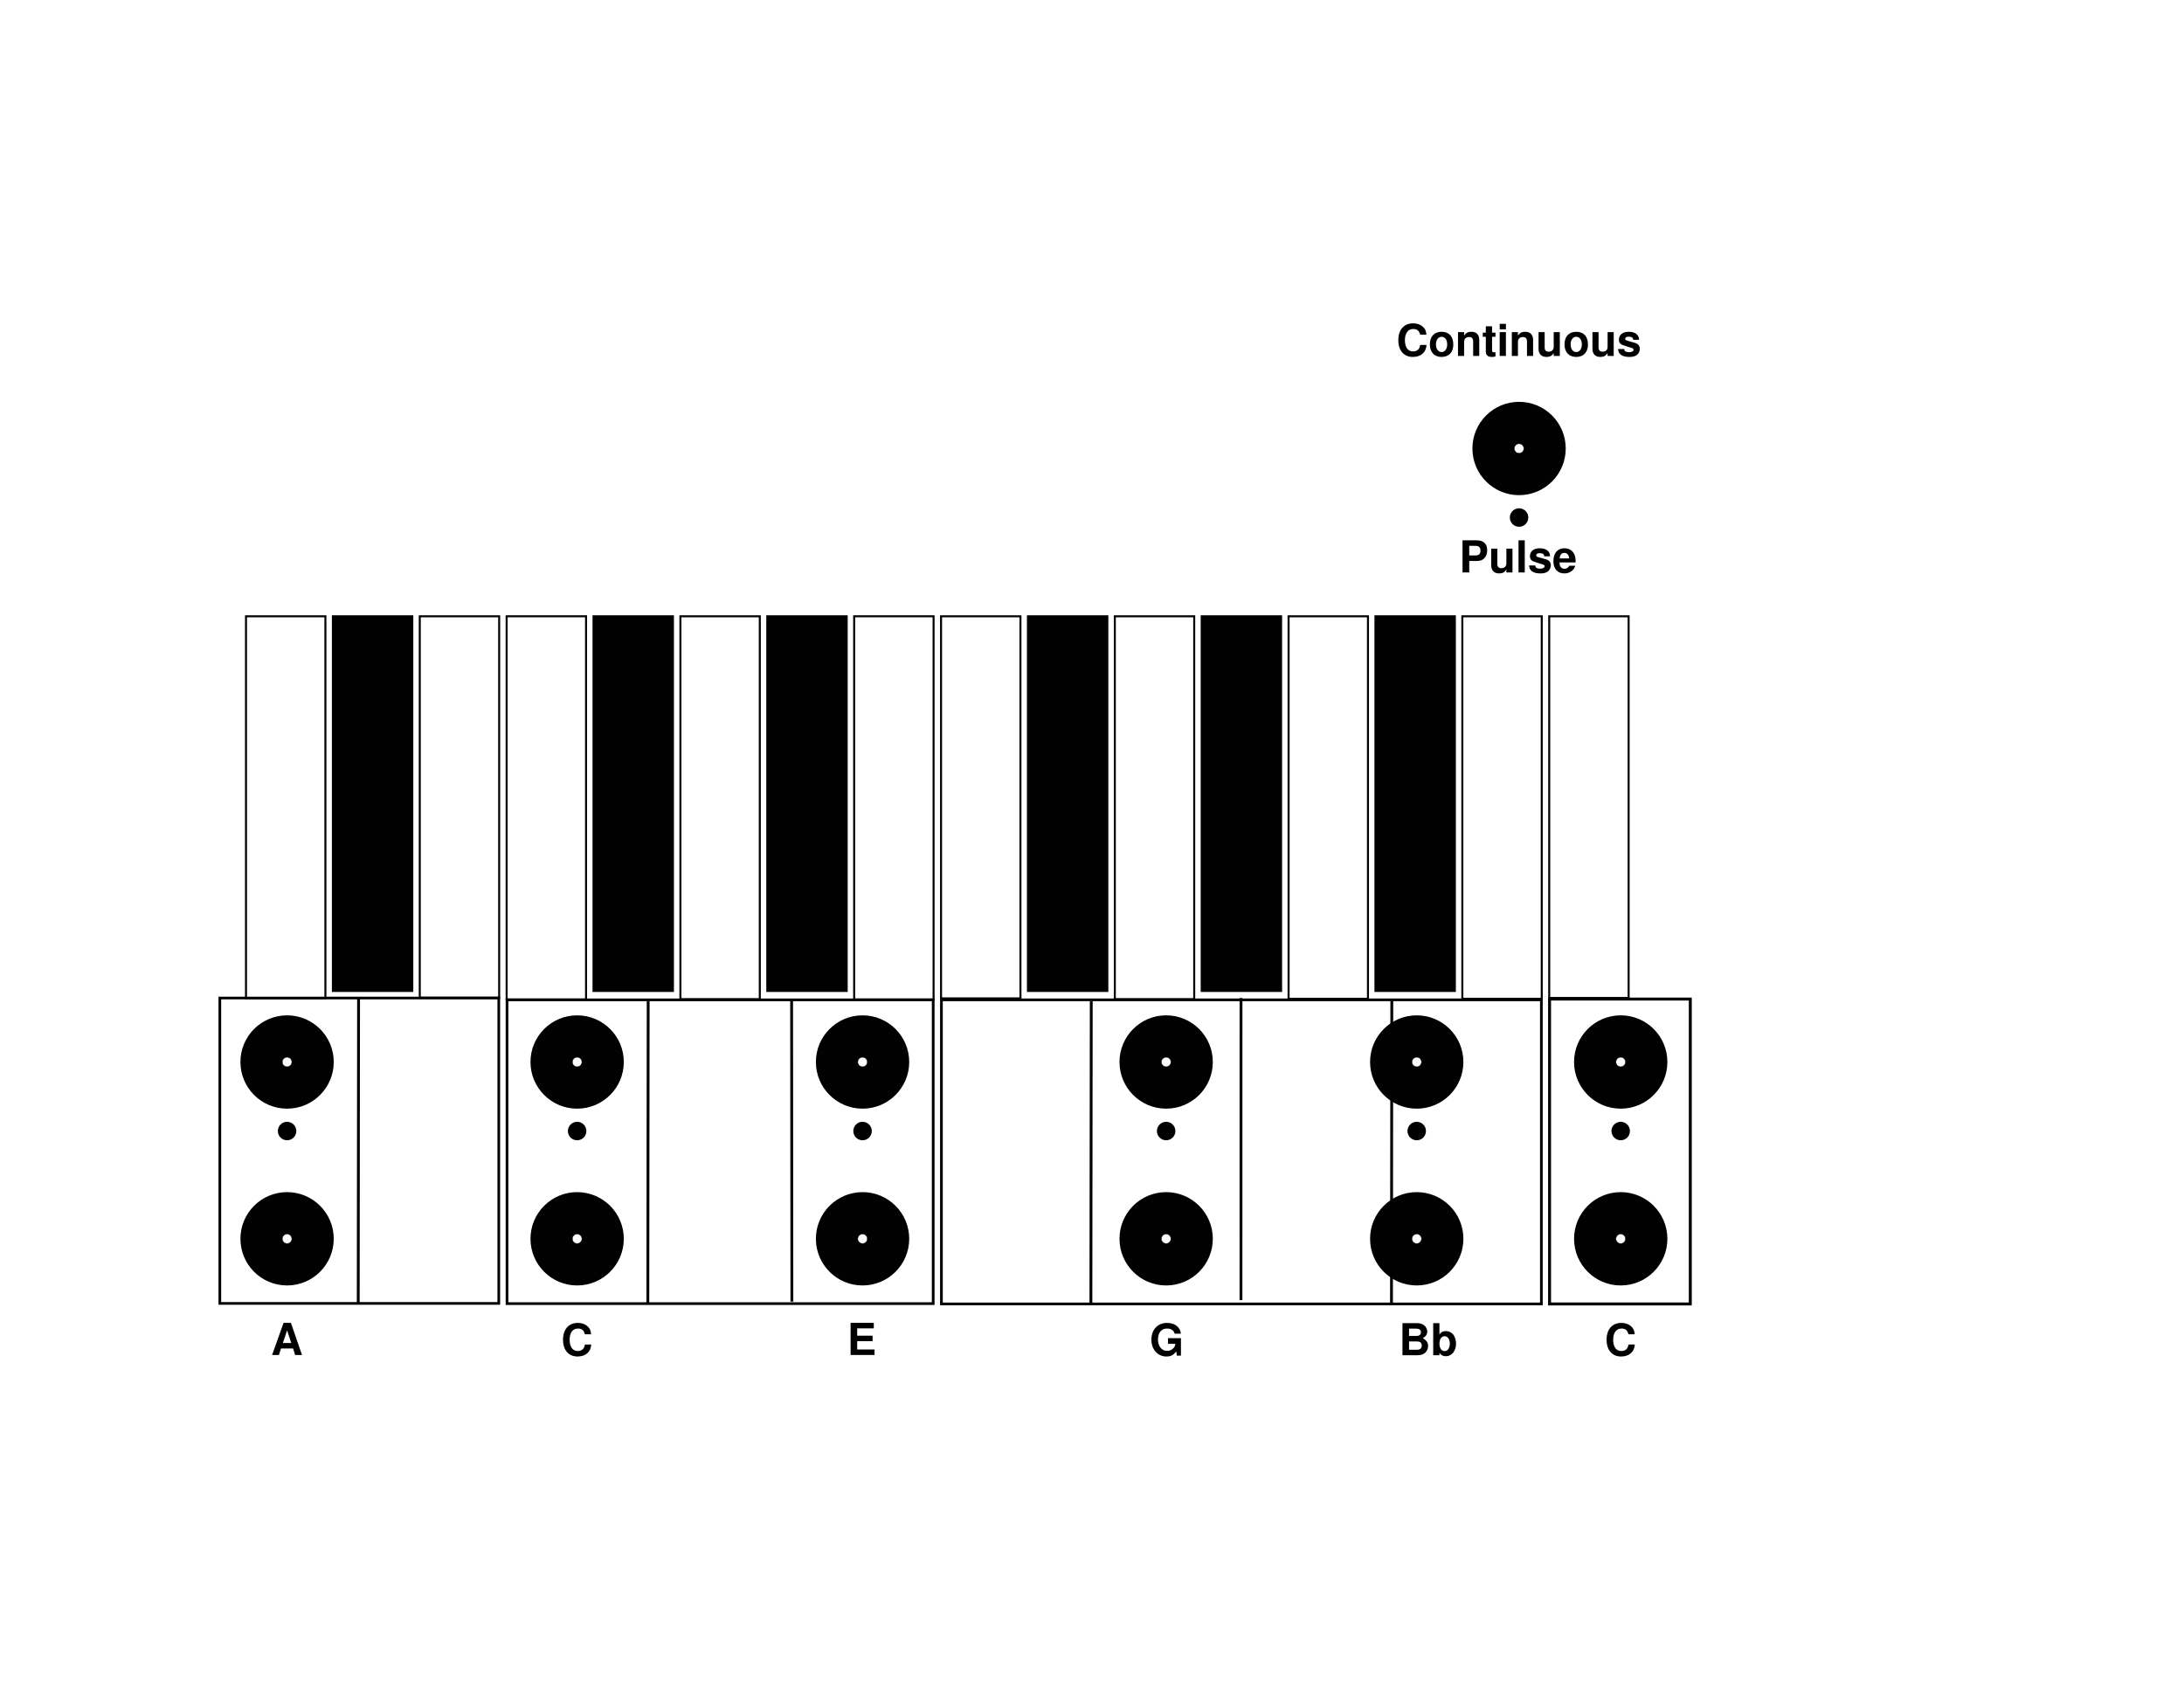
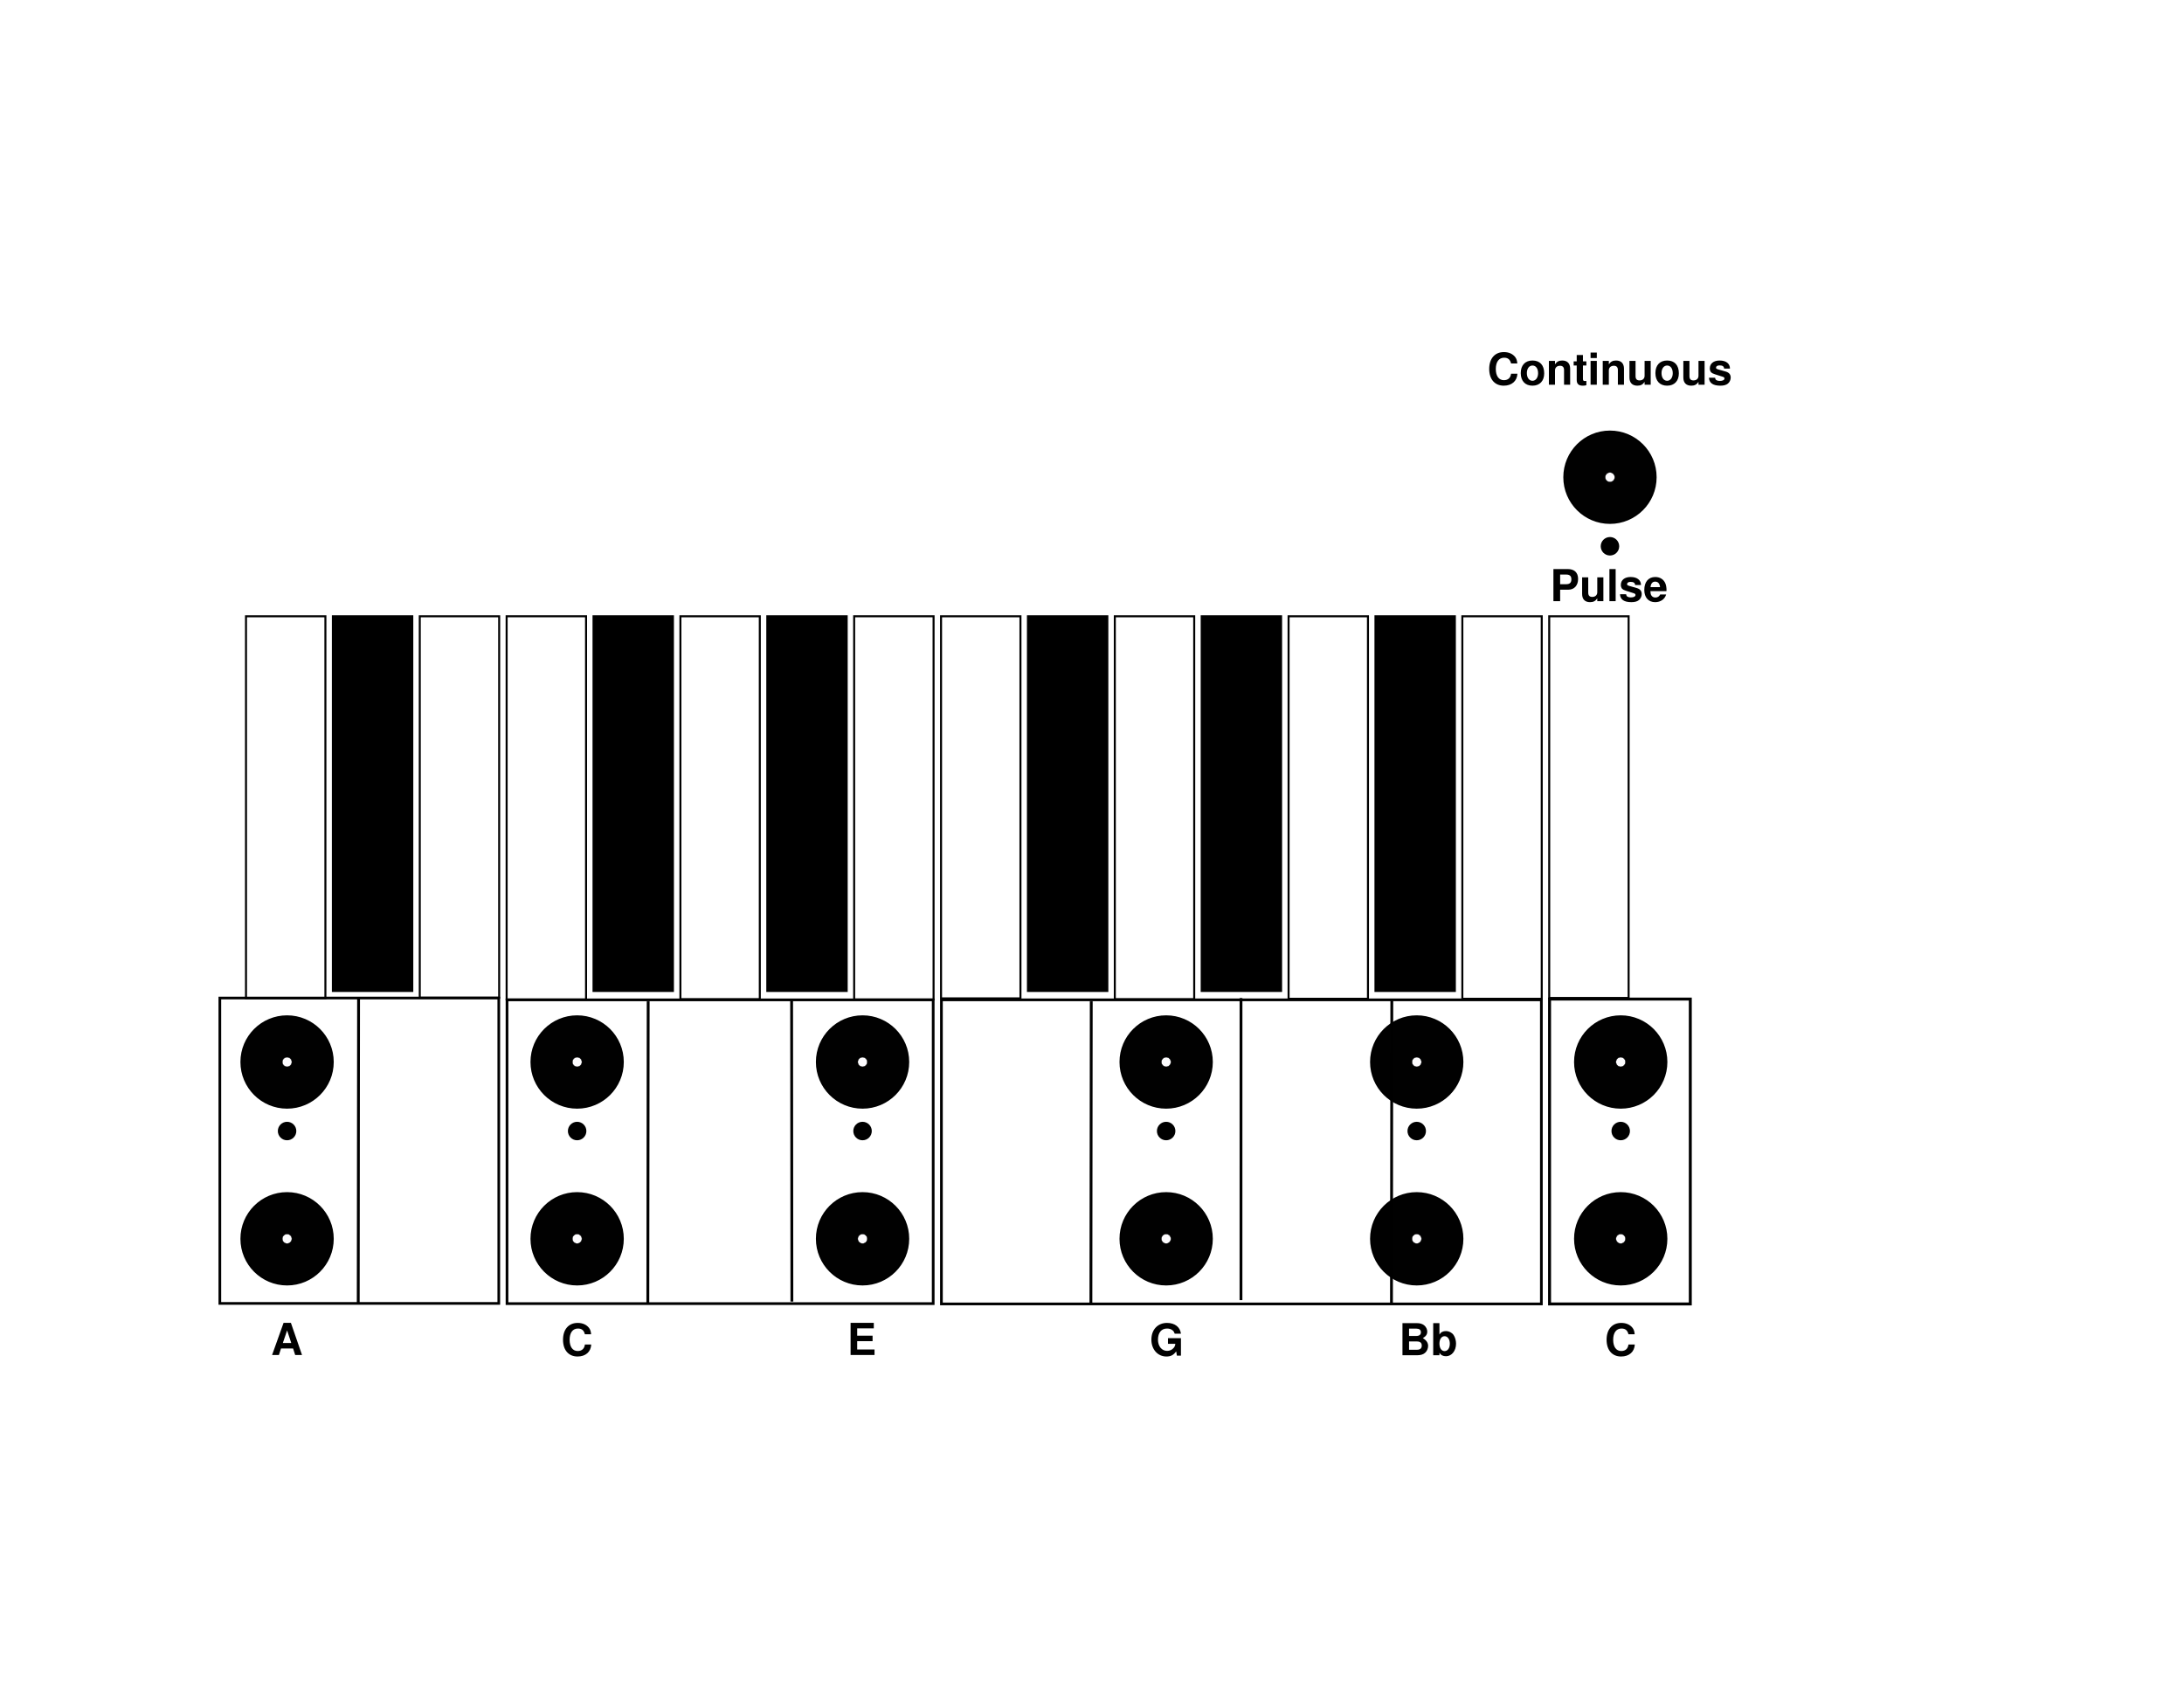
<svg xmlns="http://www.w3.org/2000/svg" width="11in" height="8.5in" viewBox="0 0 279.4 215.9" version="1.1" id="svg8">
  <defs id="defs2" />
  <g id="layer1" transform="translate(0,-81.1)">
    <flowRoot xml:space="preserve" id="flowRoot3729" style="font-style:normal;font-variant:normal;font-weight:normal;font-stretch:normal;font-size:21.333px;line-height:1.25;font-family:'Nimbus Sans';-inkscape-font-specification:'Nimbus Sans, Normal';font-variant-ligatures:normal;font-variant-caps:normal;font-variant-numeric:normal;text-align:start;letter-spacing:0px;word-spacing:0px;writing-mode:lr-tb;text-anchor:start;fill:#000000;fill-opacity:1;stroke:none" transform="scale(0.2645833)">
      <flowRegion id="flowRegion3731">
        <rect id="rect3733" width="43.662" height="171.831" x="91.549" y="240.83" />
      </flowRegion>
      <flowPara id="flowPara3735" />
    </flowRoot>
-     <text xml:space="preserve" style="font-style:normal;font-variant:normal;font-weight:bold;font-stretch:normal;font-size:5.644px;line-height:1.25;font-family:'Nimbus Sans';-inkscape-font-specification:'Nimbus Sans, Bold';font-variant-ligatures:normal;font-variant-caps:normal;font-variant-numeric:normal;font-feature-settings:normal;text-align:start;letter-spacing:0px;word-spacing:0px;writing-mode:lr-tb;text-anchor:start;fill:#000000;fill-opacity:1;stroke:none;stroke-width:0.265" x="178.638" y="126.633" id="text7442">
-       <tspan id="tspan7440" x="178.638" y="126.633" style="stroke-width:0.265">Continuous</tspan>
-     </text>
-     <text xml:space="preserve" style="font-style:normal;font-variant:normal;font-weight:bold;font-stretch:normal;font-size:5.644px;line-height:1.25;font-family:'Nimbus Sans';-inkscape-font-specification:'Nimbus Sans, Bold';font-variant-ligatures:normal;font-variant-caps:normal;font-variant-numeric:normal;font-feature-settings:normal;text-align:start;letter-spacing:0px;word-spacing:0px;writing-mode:lr-tb;text-anchor:start;fill:#000000;fill-opacity:1;stroke:none;stroke-width:0.265" x="186.678" y="154.325" id="text7446">
-       <tspan id="tspan7444" x="186.678" y="154.325" style="stroke-width:0.265">Pulse</tspan>
-     </text>
    <text xml:space="preserve" style="font-style:normal;font-variant:normal;font-weight:bold;font-stretch:normal;font-size:5.644px;line-height:1.25;font-family:'Nimbus Sans';-inkscape-font-specification:'Nimbus Sans, Bold';font-variant-ligatures:normal;font-variant-caps:normal;font-variant-numeric:normal;font-feature-settings:normal;text-align:start;letter-spacing:0px;word-spacing:0px;writing-mode:lr-tb;text-anchor:start;fill:#000000;fill-opacity:1;stroke:none;stroke-width:0.265" x="34.669" y="254.424" id="text7450">
      <tspan id="tspan7448" x="34.669" y="254.424" style="stroke-width:0.265">A</tspan>
    </text>
    <g id="g6557-53-2-1-1-1-0-7" transform="translate(-276.7905,76.78466)">
      <circle r="5.847" cy="162.775" cx="313.517" id="path6551-38-4-7-7-1-4-5" style="opacity:1;fill:#000000;fill-opacity:0.995;stroke:#000000;stroke-width:0.244;stroke-miterlimit:4;stroke-dasharray:none;stroke-opacity:1" />
      <circle r="0.611" cy="162.775" cx="313.517" id="path6553-3-3-4-1-7-0-6" style="opacity:1;fill:#fefdff;fill-opacity:0.995;stroke:#000000;stroke-width:0.048;stroke-miterlimit:4;stroke-dasharray:none;stroke-opacity:1" />
    </g>
    <text xml:space="preserve" style="font-style:normal;font-variant:normal;font-weight:bold;font-stretch:normal;font-size:5.644px;line-height:1.25;font-family:'Nimbus Sans';-inkscape-font-specification:'Nimbus Sans, Bold';font-variant-ligatures:normal;font-variant-caps:normal;font-variant-numeric:normal;font-feature-settings:normal;text-align:start;letter-spacing:0px;word-spacing:0px;writing-mode:lr-tb;text-anchor:start;fill:#000000;fill-opacity:1;stroke:none;stroke-width:0.265" x="71.776" y="254.492" id="text7454">
      <tspan id="tspan7452" x="71.776" y="254.492" style="stroke-width:0.265">C</tspan>
    </text>
    <g id="g6557-53-2-1-1-1-8-4" transform="translate(-239.6833,76.78466)">
      <circle r="5.847" cy="162.775" cx="313.517" id="path6551-38-4-7-7-1-5-6" style="opacity:1;fill:#000000;fill-opacity:0.995;stroke:#000000;stroke-width:0.244;stroke-miterlimit:4;stroke-dasharray:none;stroke-opacity:1" />
      <circle r="0.611" cy="162.775" cx="313.517" id="path6553-3-3-4-1-7-1-3" style="opacity:1;fill:#fefdff;fill-opacity:0.995;stroke:#000000;stroke-width:0.048;stroke-miterlimit:4;stroke-dasharray:none;stroke-opacity:1" />
    </g>
    <text xml:space="preserve" style="font-style:normal;font-variant:normal;font-weight:bold;font-stretch:normal;font-size:5.644px;line-height:1.25;font-family:'Nimbus Sans';-inkscape-font-specification:'Nimbus Sans, Bold';font-variant-ligatures:normal;font-variant-caps:normal;font-variant-numeric:normal;font-feature-settings:normal;text-align:start;letter-spacing:0px;word-spacing:0px;writing-mode:lr-tb;text-anchor:start;fill:#000000;fill-opacity:1;stroke:none;stroke-width:0.265" x="108.362" y="254.424" id="text7458">
      <tspan id="tspan7456" x="108.362" y="254.424" style="stroke-width:0.265">E</tspan>
    </text>
    <g id="g6557-53-2-1-1-1-6-7" transform="translate(-203.1706,76.78466)">
      <circle r="5.847" cy="162.775" cx="313.517" id="path6551-38-4-7-7-1-6-9" style="opacity:1;fill:#000000;fill-opacity:0.995;stroke:#000000;stroke-width:0.244;stroke-miterlimit:4;stroke-dasharray:none;stroke-opacity:1" />
      <circle r="0.611" cy="162.775" cx="313.517" id="path6553-3-3-4-1-7-2-7" style="opacity:1;fill:#fefdff;fill-opacity:0.995;stroke:#000000;stroke-width:0.048;stroke-miterlimit:4;stroke-dasharray:none;stroke-opacity:1" />
    </g>
    <text xml:space="preserve" style="font-style:normal;font-variant:normal;font-weight:bold;font-stretch:normal;font-size:5.644px;line-height:1.25;font-family:'Nimbus Sans';-inkscape-font-specification:'Nimbus Sans, Bold';font-variant-ligatures:normal;font-variant-caps:normal;font-variant-numeric:normal;font-feature-settings:normal;text-align:start;letter-spacing:0px;word-spacing:0px;writing-mode:lr-tb;text-anchor:start;fill:#000000;fill-opacity:1;stroke:none;stroke-width:0.265" x="147.061" y="254.492" id="text7462">
      <tspan id="tspan7460" x="147.061" y="254.492" style="stroke-width:0.265">G</tspan>
    </text>
    <g id="g6557-53-2-1-1-1-1-4" transform="translate(-164.3301,76.78466)">
      <circle r="5.847" cy="162.775" cx="313.517" id="path6551-38-4-7-7-1-9-9" style="opacity:1;fill:#000000;fill-opacity:0.995;stroke:#000000;stroke-width:0.244;stroke-miterlimit:4;stroke-dasharray:none;stroke-opacity:1" />
      <circle r="0.611" cy="162.775" cx="313.517" id="path6553-3-3-4-1-7-6-1" style="opacity:1;fill:#fefdff;fill-opacity:0.995;stroke:#000000;stroke-width:0.048;stroke-miterlimit:4;stroke-dasharray:none;stroke-opacity:1" />
    </g>
    <text xml:space="preserve" style="font-style:normal;font-variant:normal;font-weight:bold;font-stretch:normal;font-size:5.644px;line-height:1.25;font-family:'Nimbus Sans';-inkscape-font-specification:'Nimbus Sans, Bold';font-variant-ligatures:normal;font-variant-caps:normal;font-variant-numeric:normal;font-feature-settings:normal;text-align:start;letter-spacing:0px;word-spacing:0px;writing-mode:lr-tb;text-anchor:start;fill:#000000;fill-opacity:1;stroke:none;stroke-width:0.265" x="178.948" y="254.458" id="text7466">
      <tspan id="tspan7464" x="178.948" y="254.458" style="stroke-width:0.265">Bb</tspan>
    </text>
    <g id="g6557-53-2-1-1-1-4-7" transform="translate(-132.2744,76.78466)">
      <circle r="5.847" cy="162.775" cx="313.517" id="path6551-38-4-7-7-1-8-0" style="opacity:1;fill:#000000;fill-opacity:0.995;stroke:#000000;stroke-width:0.244;stroke-miterlimit:4;stroke-dasharray:none;stroke-opacity:1" />
      <circle r="0.611" cy="162.775" cx="313.517" id="path6553-3-3-4-1-7-08-6" style="opacity:1;fill:#fefdff;fill-opacity:0.995;stroke:#000000;stroke-width:0.048;stroke-miterlimit:4;stroke-dasharray:none;stroke-opacity:1" />
    </g>
    <text xml:space="preserve" style="font-style:normal;font-variant:normal;font-weight:bold;font-stretch:normal;font-size:5.644px;line-height:1.25;font-family:'Nimbus Sans';-inkscape-font-specification:'Nimbus Sans, Bold';font-variant-ligatures:normal;font-variant-caps:normal;font-variant-numeric:normal;font-feature-settings:normal;text-align:start;letter-spacing:0px;word-spacing:0px;writing-mode:lr-tb;text-anchor:start;fill:#000000;fill-opacity:1;stroke:none;stroke-width:0.265" x="205.281" y="254.492" id="text7470">
      <tspan id="tspan7468" x="205.281" y="254.492" style="stroke-width:0.265">C</tspan>
    </text>
    <g id="g6557-53-2-1-1-1-10-0" transform="translate(-106.1777,76.78466)">
      <circle r="5.847" cy="162.775" cx="313.517" id="path6551-38-4-7-7-1-2-8" style="opacity:1;fill:#000000;fill-opacity:0.995;stroke:#000000;stroke-width:0.244;stroke-miterlimit:4;stroke-dasharray:none;stroke-opacity:1" />
      <circle r="0.611" cy="162.775" cx="313.517" id="path6553-3-3-4-1-7-29-5" style="opacity:1;fill:#fefdff;fill-opacity:0.995;stroke:#000000;stroke-width:0.048;stroke-miterlimit:4;stroke-dasharray:none;stroke-opacity:1" />
    </g>
    <rect id="rect446" width="10.157" height="48.977" x="87.045" y="159.933" style="fill:none;stroke:#000000;stroke-width:0.257;stroke-miterlimit:4;stroke-dasharray:none;stroke-opacity:1" />
    <rect id="rect446-3" width="10.16" height="47.928" x="98.159" y="159.931" style="fill:#000000;fill-opacity:1;stroke:#000000;stroke-width:0.254;stroke-miterlimit:4;stroke-dasharray:none;stroke-opacity:1" />
    <rect id="rect446-6" width="10.16" height="49.017" x="109.273" y="159.931" style="fill:none;stroke:#000000;stroke-width:0.257;stroke-miterlimit:4;stroke-dasharray:none;stroke-opacity:1" />
    <rect id="rect446-7" width="10.158" height="48.872" x="120.389" y="159.933" style="fill:none;stroke:#000000;stroke-width:0.256;stroke-miterlimit:4;stroke-dasharray:none;stroke-opacity:1" />
    <rect id="rect446-5" width="10.16" height="47.928" x="131.503" y="159.931" style="fill:#000000;fill-opacity:1;stroke:#000000;stroke-width:0.254;stroke-miterlimit:4;stroke-dasharray:none;stroke-opacity:1" />
    <rect id="rect446-35" width="10.157" height="48.977" x="142.619" y="159.933" style="fill:none;stroke:#000000;stroke-width:0.257;stroke-miterlimit:4;stroke-dasharray:none;stroke-opacity:1" />
    <rect id="rect446-62" width="10.16" height="47.928" x="153.732" y="159.931" style="fill:#000000;fill-opacity:1;stroke:#000000;stroke-width:0.254;stroke-miterlimit:4;stroke-dasharray:none;stroke-opacity:1" />
    <rect id="rect446-9" width="10.157" height="48.925" x="164.848" y="159.933" style="fill:none;stroke:#000000;stroke-width:0.257;stroke-miterlimit:4;stroke-dasharray:none;stroke-opacity:1" />
    <rect id="rect446-1" width="10.16" height="47.928" x="175.962" y="159.931" style="fill:#000000;fill-opacity:1;stroke:#000000;stroke-width:0.254;stroke-miterlimit:4;stroke-dasharray:none;stroke-opacity:1" />
    <rect id="rect446-2" width="10.157" height="48.925" x="187.078" y="159.933" style="fill:none;stroke:#000000;stroke-width:0.257;stroke-miterlimit:4;stroke-dasharray:none;stroke-opacity:1" />
    <rect id="rect446-70" width="10.158" height="48.82" x="198.192" y="159.933" style="fill:none;stroke:#000000;stroke-width:0.256;stroke-miterlimit:4;stroke-dasharray:none;stroke-opacity:1" />
    <rect id="rect446-93" width="10.16" height="47.928" x="75.929" y="159.931" style="fill:#000000;fill-opacity:1;stroke:#000000;stroke-width:0.254;stroke-miterlimit:4;stroke-dasharray:none;stroke-opacity:1" />
    <rect id="rect446-60" width="10.16" height="49.017" x="64.814" y="159.931" style="fill:none;stroke:#000000;stroke-width:0.257;stroke-miterlimit:4;stroke-dasharray:none;stroke-opacity:1" />
    <rect id="rect446-626" width="10.158" height="48.785" x="53.701" y="159.933" style="fill:none;stroke:#000000;stroke-width:0.256;stroke-miterlimit:4;stroke-dasharray:none;stroke-opacity:1" />
    <rect id="rect446-18" width="10.16" height="47.928" x="42.585" y="159.931" style="fill:#000000;fill-opacity:1;stroke:#000000;stroke-width:0.254;stroke-miterlimit:4;stroke-dasharray:none;stroke-opacity:1" />
    <rect id="rect446-18-7" width="10.158" height="48.853" x="31.471" y="159.933" style="fill:none;stroke:#000000;stroke-width:0.256;stroke-miterlimit:4;stroke-dasharray:none;stroke-opacity:1" />
    <rect style="fill:none;fill-opacity:1;stroke:#000000;stroke-width:0.341;stroke-miterlimit:4;stroke-dasharray:none;stroke-opacity:1" id="rect1373" width="35.686" height="39.063" x="28.124" y="208.763" />
    <rect style="fill:none;fill-opacity:1;stroke:#000000;stroke-width:0.345;stroke-miterlimit:4;stroke-dasharray:none;stroke-opacity:1" id="rect1373-9" width="54.521" height="38.854" x="64.863" y="208.997" />
    <rect style="fill:none;fill-opacity:1;stroke:#000000;stroke-width:0.345;stroke-miterlimit:4;stroke-dasharray:none;stroke-opacity:1" id="rect1373-2" width="76.751" height="38.897" x="120.437" y="208.994" />
    <rect style="fill:none;fill-opacity:1;stroke:#000000;stroke-width:0.377;stroke-miterlimit:4;stroke-dasharray:none;stroke-opacity:1" id="rect1373-0" width="18.005" height="38.999" x="198.235" y="208.896" />
    <path style="fill:none;stroke:#000000;stroke-width:0.364px;stroke-linecap:butt;stroke-linejoin:miter;stroke-opacity:1" d="m 45.829,247.941 0.043,-39.275" id="path1404" />
    <path style="fill:none;stroke:#000000;stroke-width:0.363px;stroke-linecap:butt;stroke-linejoin:miter;stroke-opacity:1" d="m 82.878,247.787 0.043,-38.603" id="path1406" />
    <path style="fill:none;stroke:#000000;stroke-width:0.361px;stroke-linecap:butt;stroke-linejoin:miter;stroke-opacity:1" d="m 101.306,247.595 -0.035,-38.488" id="path1408" />
    <path style="fill:none;stroke:#000000;stroke-width:0.362px;stroke-linecap:butt;stroke-linejoin:miter;stroke-opacity:1" d="m 139.559,247.927 0.046,-38.746" id="path1410" />
    <path style="fill:none;stroke:#000000;stroke-width:0.36px;stroke-linecap:butt;stroke-linejoin:miter;stroke-opacity:1" d="m 158.758,247.408 0.004,-38.641" id="path1412" />
    <path style="fill:none;stroke:#000000;stroke-width:0.362px;stroke-linecap:butt;stroke-linejoin:miter;stroke-opacity:1" d="m 178.012,247.798 0.043,-38.712 v 0" id="path1414" />
    <g transform="translate(-75.81427,-1.176696)" id="g1483">
      <g transform="translate(-200.9762,55.3471)" id="g6557-53-2-1-1-1-6-6">
        <circle style="opacity:1;fill:#000000;fill-opacity:0.995;stroke:#000000;stroke-width:0.244;stroke-miterlimit:4;stroke-dasharray:none;stroke-opacity:1" id="path6551-38-4-7-7-1-6-4" cx="313.517" cy="162.775" r="5.847" />
        <circle style="opacity:1;fill:#fefdff;fill-opacity:0.995;stroke:#000000;stroke-width:0.048;stroke-miterlimit:4;stroke-dasharray:none;stroke-opacity:1" id="path6553-3-3-4-1-7-2-9" cx="313.517" cy="162.775" r="0.611" />
      </g>
      <circle r="1.182" cy="226.953" cx="112.54" id="path1458" style="fill:#000000;fill-opacity:1;stroke:none;stroke-width:0.633;stroke-miterlimit:4;stroke-dasharray:none;stroke-opacity:1" />
    </g>
    <g transform="translate(-38.70713,-1.176696)" id="g1483-5">
      <g transform="translate(-200.9762,55.3471)" id="g6557-53-2-1-1-1-6-0">
        <circle style="opacity:1;fill:#000000;fill-opacity:0.995;stroke:#000000;stroke-width:0.244;stroke-miterlimit:4;stroke-dasharray:none;stroke-opacity:1" id="path6551-38-4-7-7-1-6-48" cx="313.517" cy="162.775" r="5.847" />
        <circle style="opacity:1;fill:#fefdff;fill-opacity:0.995;stroke:#000000;stroke-width:0.048;stroke-miterlimit:4;stroke-dasharray:none;stroke-opacity:1" id="path6553-3-3-4-1-7-2-71" cx="313.517" cy="162.775" r="0.611" />
      </g>
      <circle r="1.182" cy="226.953" cx="112.54" id="path1458-7" style="fill:#000000;fill-opacity:1;stroke:none;stroke-width:0.633;stroke-miterlimit:4;stroke-dasharray:none;stroke-opacity:1" />
    </g>
    <g transform="translate(-2.19437,-1.176696)" id="g1483-2">
      <g transform="translate(-200.9762,55.3471)" id="g6557-53-2-1-1-1-6-72">
        <circle style="opacity:1;fill:#000000;fill-opacity:0.995;stroke:#000000;stroke-width:0.244;stroke-miterlimit:4;stroke-dasharray:none;stroke-opacity:1" id="path6551-38-4-7-7-1-6-2" cx="313.517" cy="162.775" r="5.847" />
        <circle style="opacity:1;fill:#fefdff;fill-opacity:0.995;stroke:#000000;stroke-width:0.048;stroke-miterlimit:4;stroke-dasharray:none;stroke-opacity:1" id="path6553-3-3-4-1-7-2-6" cx="313.517" cy="162.775" r="0.611" />
      </g>
      <circle r="1.182" cy="226.953" cx="112.54" id="path1458-1" style="fill:#000000;fill-opacity:1;stroke:none;stroke-width:0.633;stroke-miterlimit:4;stroke-dasharray:none;stroke-opacity:1" />
    </g>
    <g transform="translate(36.64607,-1.176696)" id="g1483-0">
      <g transform="translate(-200.9762,55.3471)" id="g6557-53-2-1-1-1-6-61">
        <circle style="opacity:1;fill:#000000;fill-opacity:0.995;stroke:#000000;stroke-width:0.244;stroke-miterlimit:4;stroke-dasharray:none;stroke-opacity:1" id="path6551-38-4-7-7-1-6-5" cx="313.517" cy="162.775" r="5.847" />
        <circle style="opacity:1;fill:#fefdff;fill-opacity:0.995;stroke:#000000;stroke-width:0.048;stroke-miterlimit:4;stroke-dasharray:none;stroke-opacity:1" id="path6553-3-3-4-1-7-2-94" cx="313.517" cy="162.775" r="0.611" />
      </g>
      <circle r="1.182" cy="226.953" cx="112.54" id="path1458-9" style="fill:#000000;fill-opacity:1;stroke:none;stroke-width:0.633;stroke-miterlimit:4;stroke-dasharray:none;stroke-opacity:1" />
    </g>
    <g transform="translate(68.70176,-1.176696)" id="g1483-09">
      <g transform="translate(-200.9762,55.3471)" id="g6557-53-2-1-1-1-6-1">
        <circle style="opacity:1;fill:#000000;fill-opacity:0.995;stroke:#000000;stroke-width:0.244;stroke-miterlimit:4;stroke-dasharray:none;stroke-opacity:1" id="path6551-38-4-7-7-1-6-7" cx="313.517" cy="162.775" r="5.847" />
        <circle style="opacity:1;fill:#fefdff;fill-opacity:0.995;stroke:#000000;stroke-width:0.048;stroke-miterlimit:4;stroke-dasharray:none;stroke-opacity:1" id="path6553-3-3-4-1-7-2-711" cx="313.517" cy="162.775" r="0.611" />
      </g>
      <circle r="1.182" cy="226.953" cx="112.54" id="path1458-5" style="fill:#000000;fill-opacity:1;stroke:none;stroke-width:0.633;stroke-miterlimit:4;stroke-dasharray:none;stroke-opacity:1" />
    </g>
    <g transform="translate(94.79847,-1.176696)" id="g1483-9">
      <g transform="translate(-200.9762,55.3471)" id="g6557-53-2-1-1-1-6-77">
        <circle style="opacity:1;fill:#000000;fill-opacity:0.995;stroke:#000000;stroke-width:0.244;stroke-miterlimit:4;stroke-dasharray:none;stroke-opacity:1" id="path6551-38-4-7-7-1-6-6" cx="313.517" cy="162.775" r="5.847" />
        <circle style="opacity:1;fill:#fefdff;fill-opacity:0.995;stroke:#000000;stroke-width:0.048;stroke-miterlimit:4;stroke-dasharray:none;stroke-opacity:1" id="path6553-3-3-4-1-7-2-73" cx="313.517" cy="162.775" r="0.611" />
      </g>
      <circle r="1.182" cy="226.953" cx="112.54" id="path1458-6" style="fill:#000000;fill-opacity:1;stroke:none;stroke-width:0.633;stroke-miterlimit:4;stroke-dasharray:none;stroke-opacity:1" />
    </g>
-     <g transform="translate(81.79464,-79.65282)" id="g1483-56">
-       <g transform="translate(-200.9762,55.3471)" id="g6557-53-2-1-1-1-6-3">
-         <circle style="opacity:1;fill:#000000;fill-opacity:0.995;stroke:#000000;stroke-width:0.244;stroke-miterlimit:4;stroke-dasharray:none;stroke-opacity:1" id="path6551-38-4-7-7-1-6-94" cx="313.517" cy="162.775" r="5.847" />
-         <circle style="opacity:1;fill:#fefdff;fill-opacity:0.995;stroke:#000000;stroke-width:0.048;stroke-miterlimit:4;stroke-dasharray:none;stroke-opacity:1" id="path6553-3-3-4-1-7-2-8" cx="313.517" cy="162.775" r="0.611" />
+     <g id="g195" transform="translate(11.62824,3.675951)">
+       <text id="text7442" y="126.633" x="178.638" style="font-style:normal;font-variant:normal;font-weight:bold;font-stretch:normal;font-size:5.644px;line-height:1.25;font-family:'Nimbus Sans';-inkscape-font-specification:'Nimbus Sans, Bold';font-variant-ligatures:normal;font-variant-caps:normal;font-variant-numeric:normal;font-feature-settings:normal;text-align:start;letter-spacing:0px;word-spacing:0px;writing-mode:lr-tb;text-anchor:start;fill:#000000;fill-opacity:1;stroke:none;stroke-width:0.265" xml:space="preserve">
+         <tspan style="stroke-width:0.265" y="126.633" x="178.638" id="tspan7440">Continuous</tspan>
+       </text>
+       <text id="text7446" y="154.325" x="186.678" style="font-style:normal;font-variant:normal;font-weight:bold;font-stretch:normal;font-size:5.644px;line-height:1.25;font-family:'Nimbus Sans';-inkscape-font-specification:'Nimbus Sans, Bold';font-variant-ligatures:normal;font-variant-caps:normal;font-variant-numeric:normal;font-feature-settings:normal;text-align:start;letter-spacing:0px;word-spacing:0px;writing-mode:lr-tb;text-anchor:start;fill:#000000;fill-opacity:1;stroke:none;stroke-width:0.265" xml:space="preserve">
+         <tspan style="stroke-width:0.265" y="154.325" x="186.678" id="tspan7444">Pulse</tspan>
+       </text>
+       <g id="g1483-56" transform="translate(81.79464,-79.65282)">
+         <g id="g6557-53-2-1-1-1-6-3" transform="translate(-200.9762,55.3471)">
+           <circle r="5.847" cy="162.775" cx="313.517" id="path6551-38-4-7-7-1-6-94" style="opacity:1;fill:#000000;fill-opacity:0.995;stroke:#000000;stroke-width:0.244;stroke-miterlimit:4;stroke-dasharray:none;stroke-opacity:1" />
+           <circle r="0.611" cy="162.775" cx="313.517" id="path6553-3-3-4-1-7-2-8" style="opacity:1;fill:#fefdff;fill-opacity:0.995;stroke:#000000;stroke-width:0.048;stroke-miterlimit:4;stroke-dasharray:none;stroke-opacity:1" />
+         </g>
+         <circle style="fill:#000000;fill-opacity:1;stroke:none;stroke-width:0.633;stroke-miterlimit:4;stroke-dasharray:none;stroke-opacity:1" id="path1458-12" cx="112.54" cy="226.953" r="1.182" />
      </g>
-       <circle r="1.182" cy="226.953" cx="112.54" id="path1458-12" style="fill:#000000;fill-opacity:1;stroke:none;stroke-width:0.633;stroke-miterlimit:4;stroke-dasharray:none;stroke-opacity:1" />
    </g>
  </g>
</svg>
